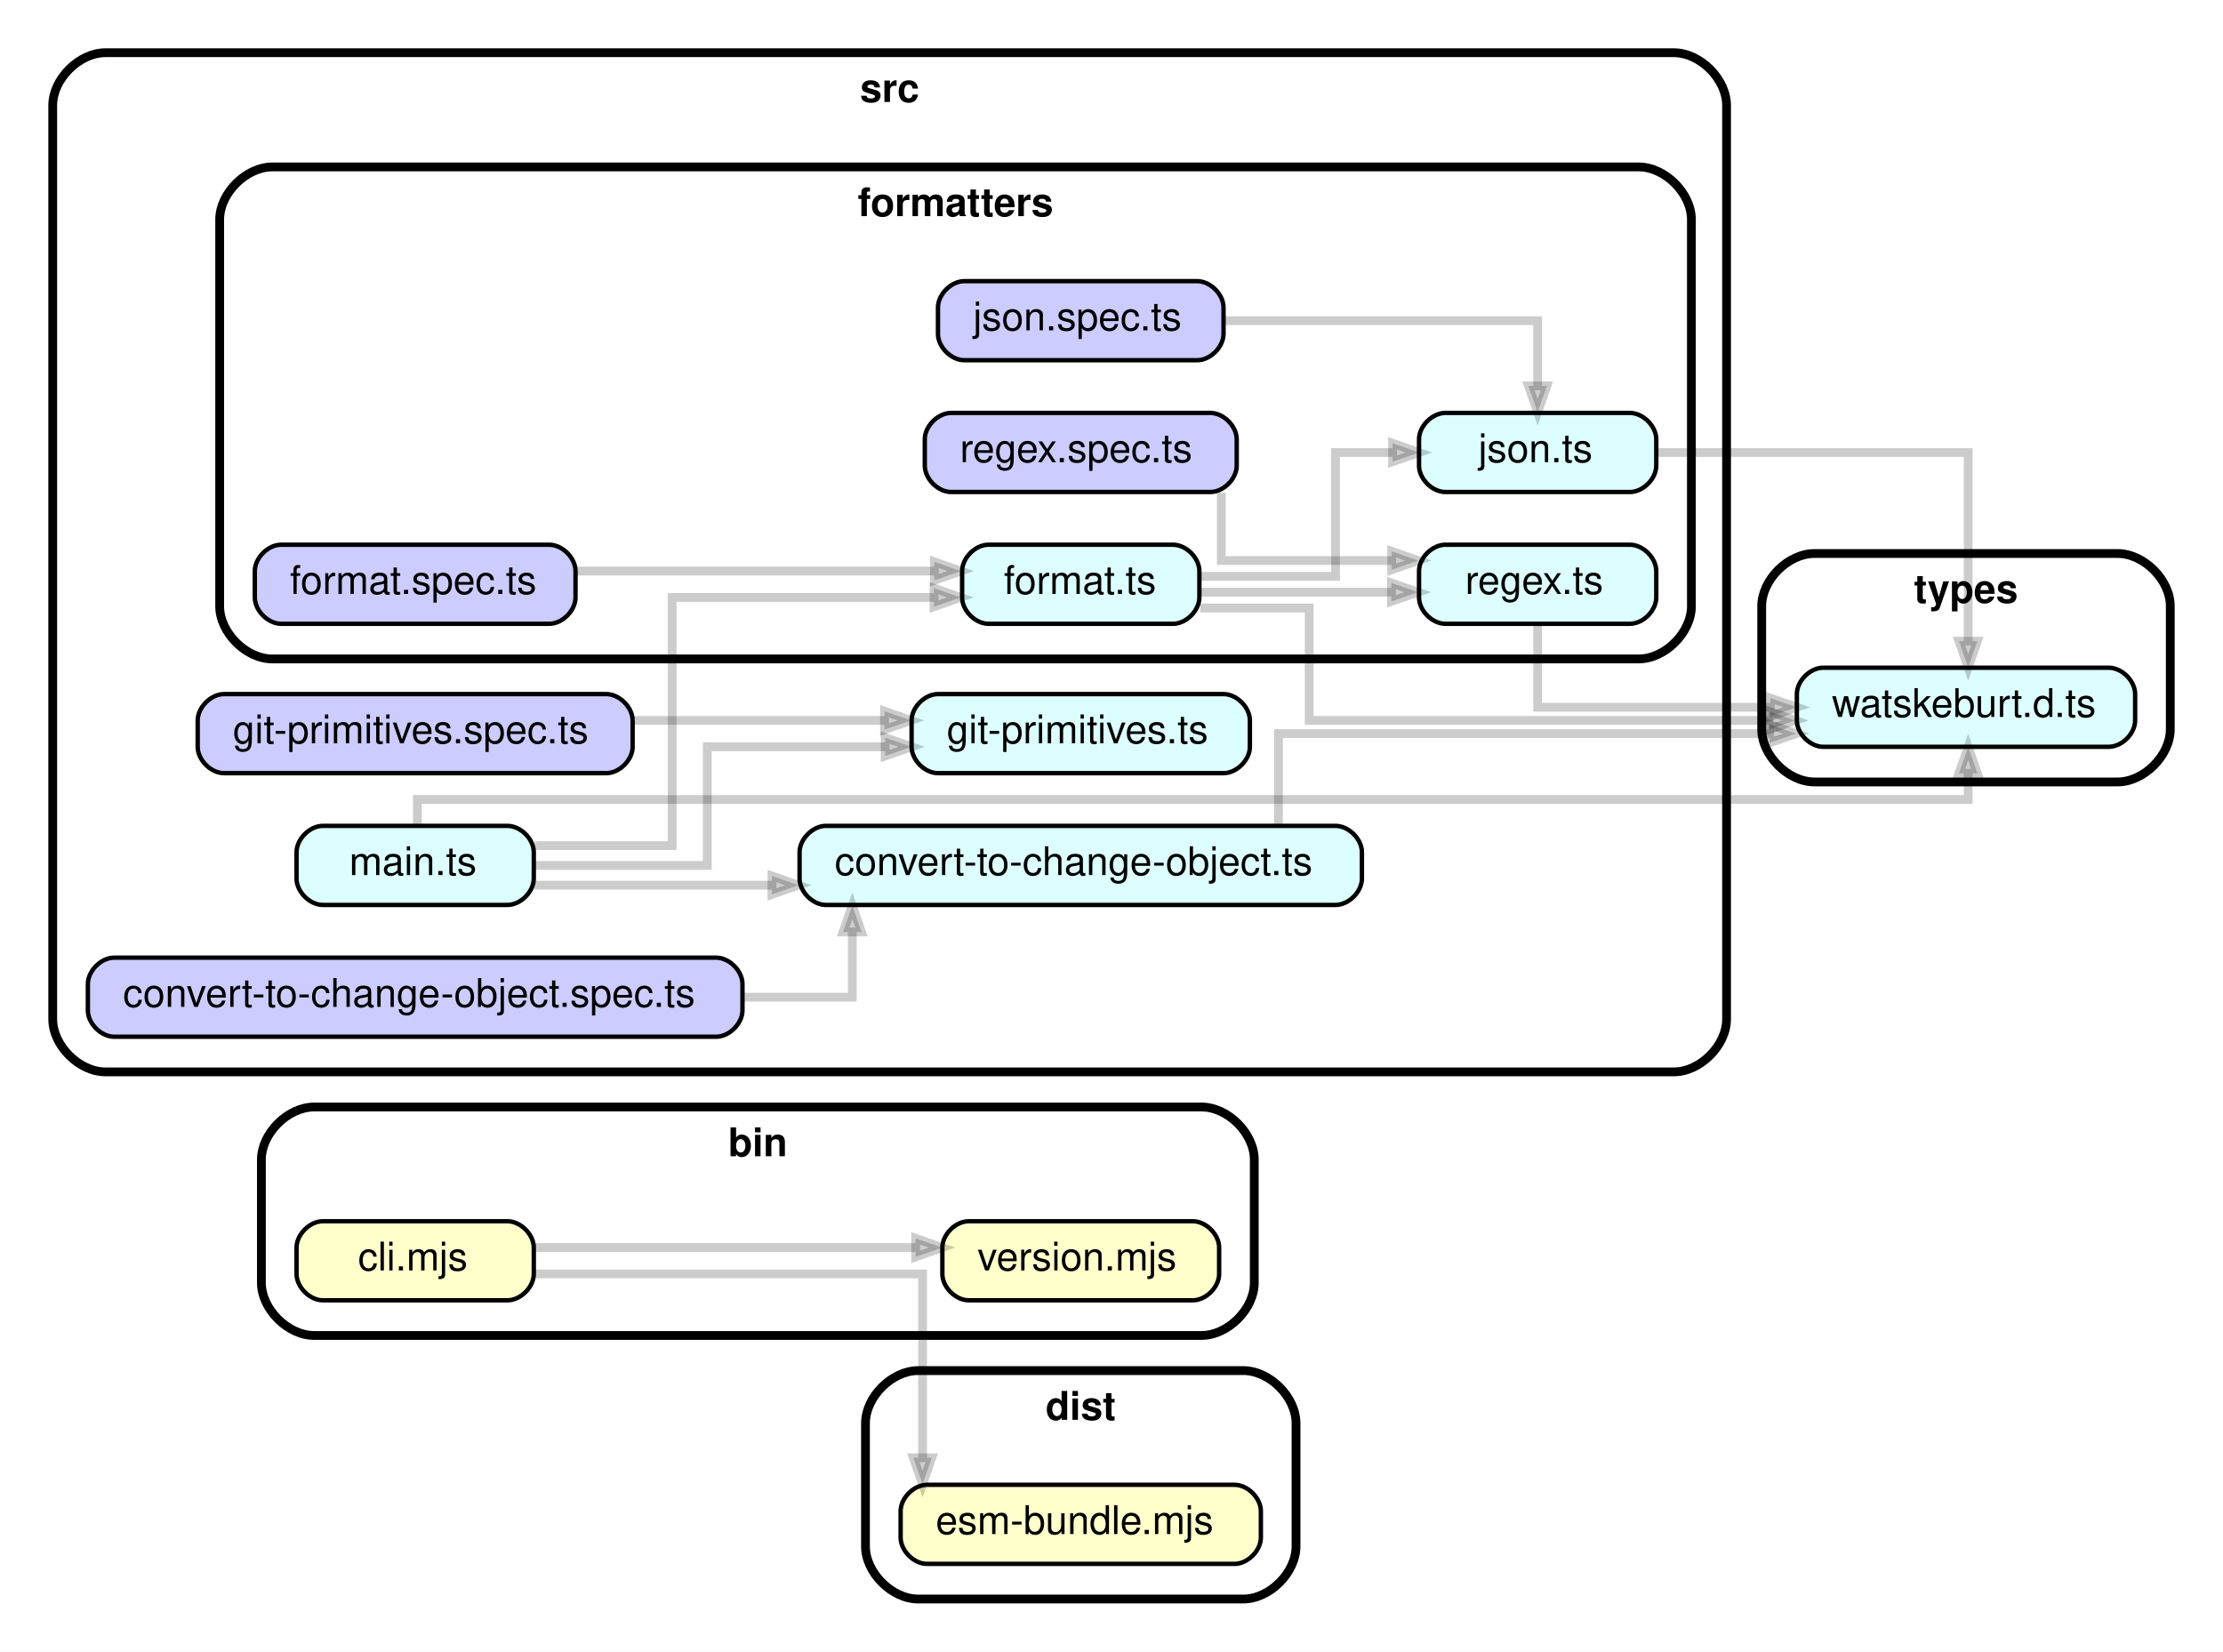
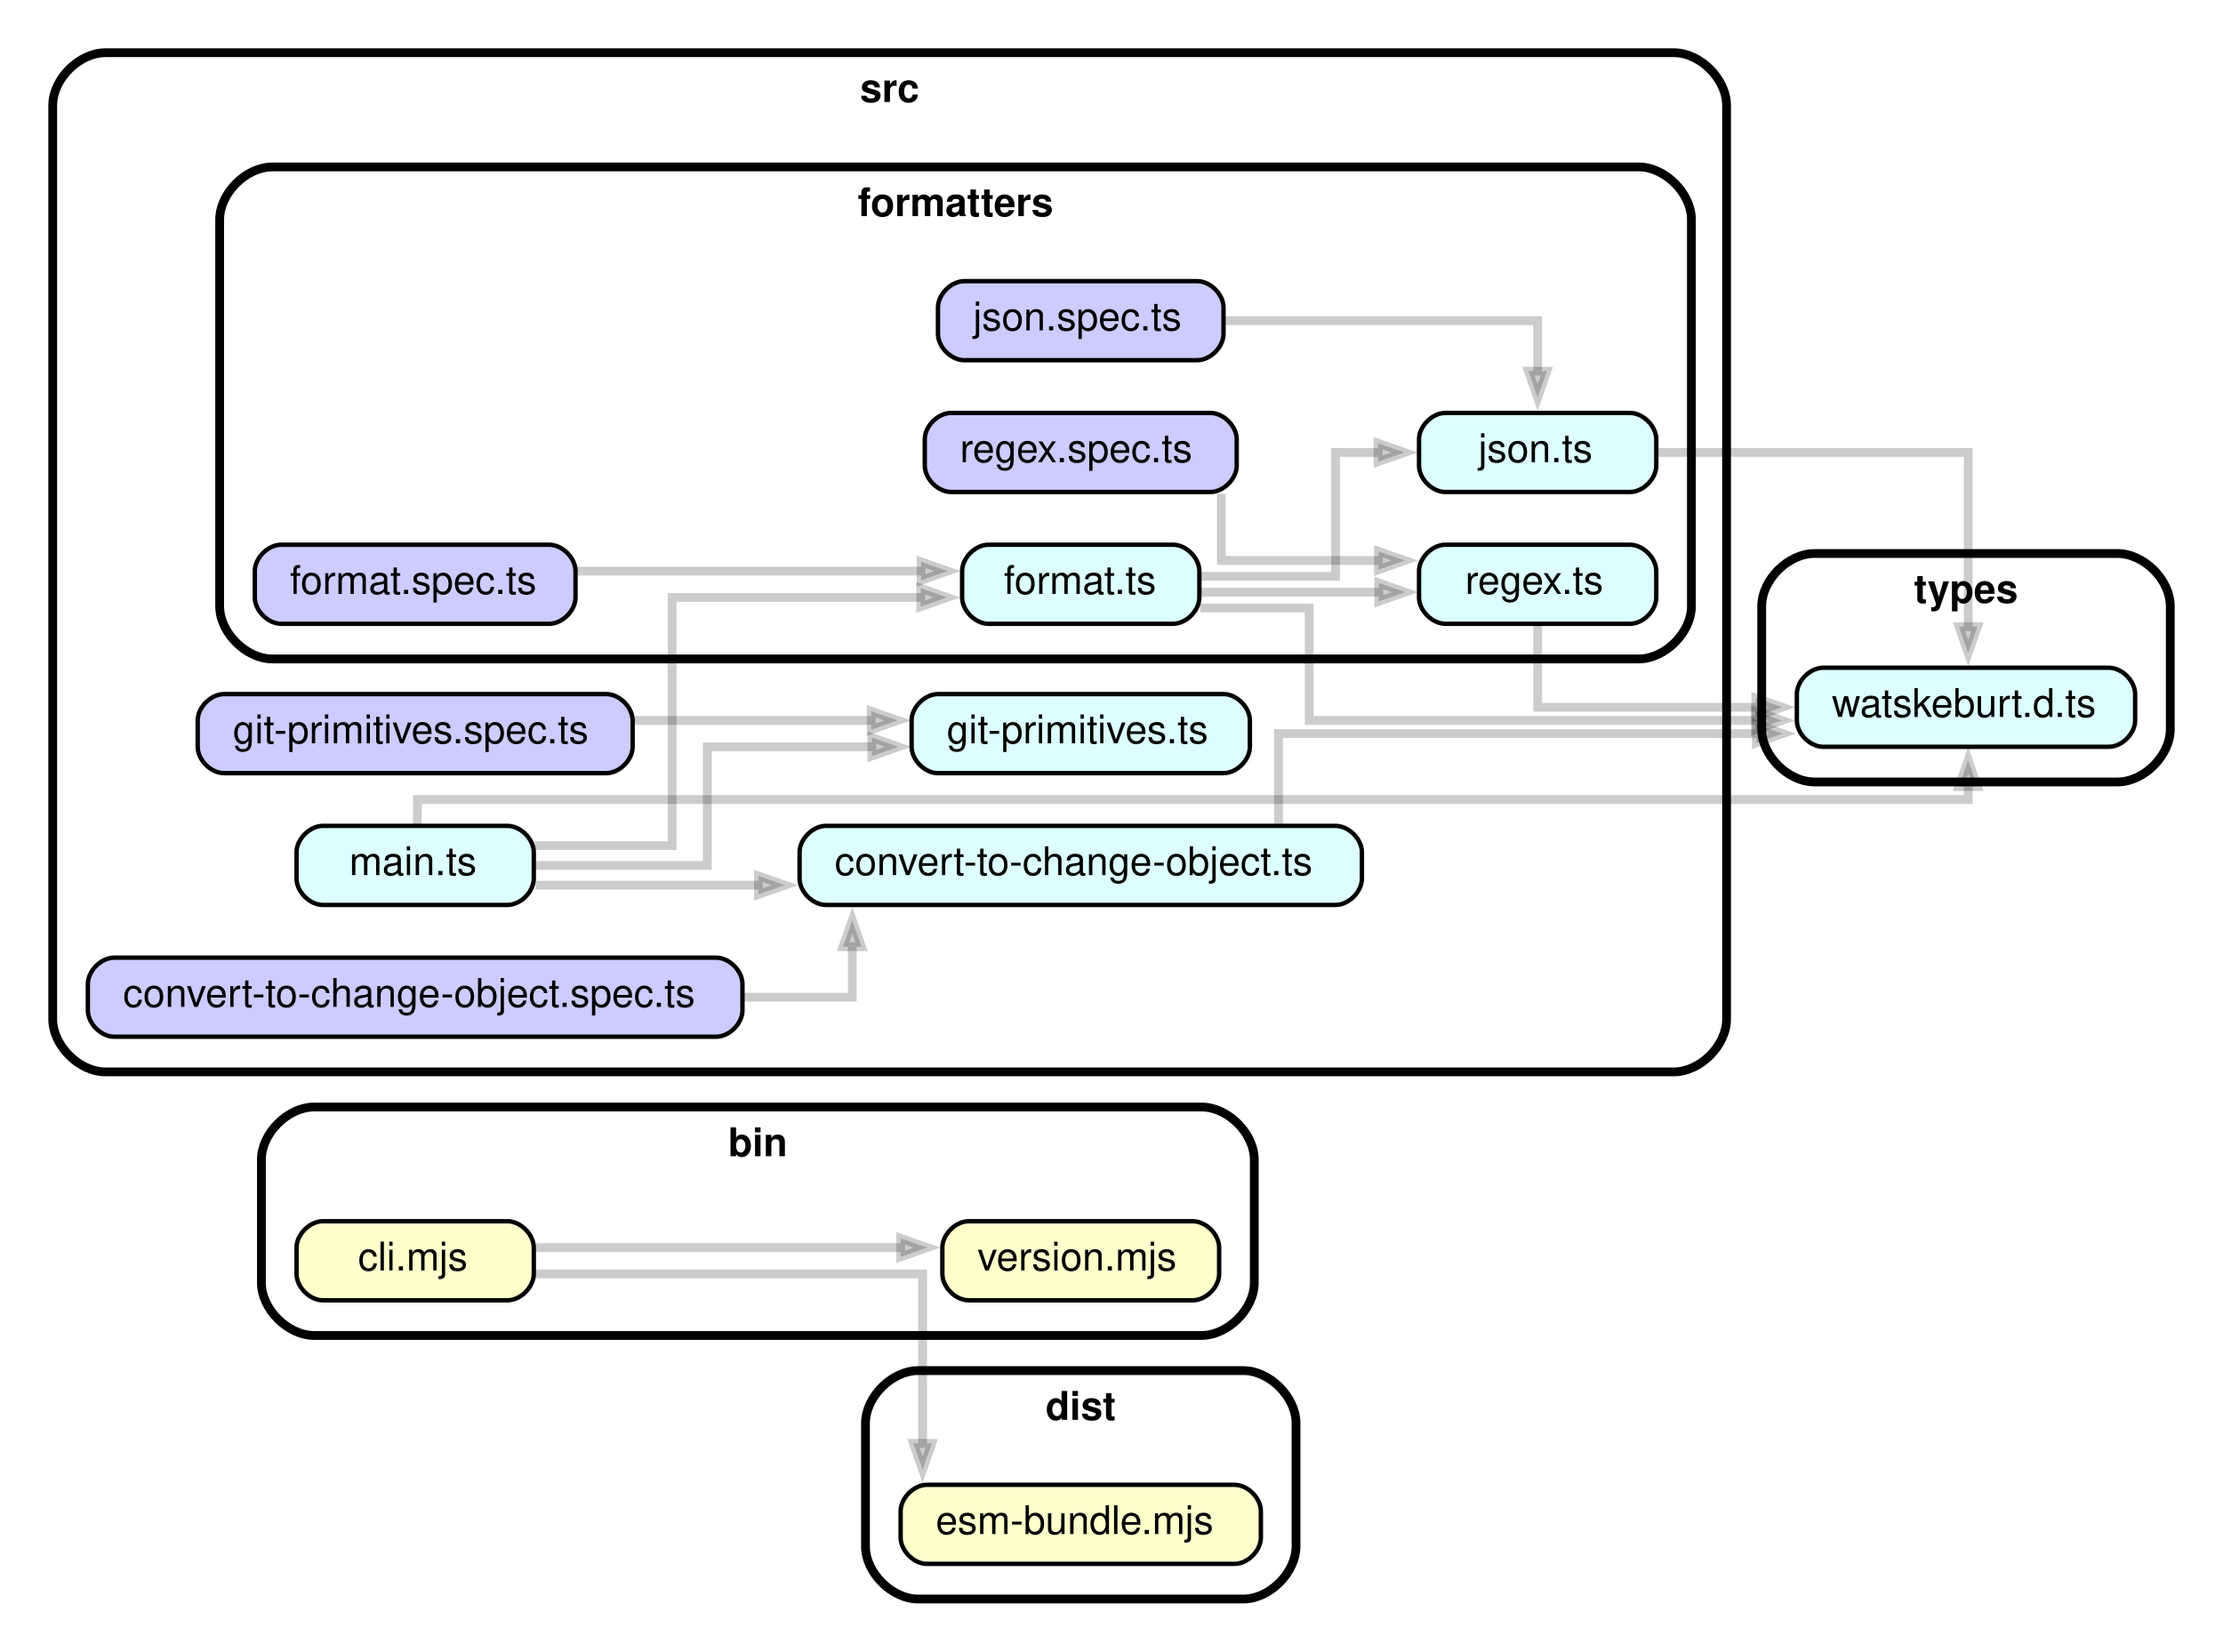
<svg xmlns="http://www.w3.org/2000/svg" xmlns:xlink="http://www.w3.org/1999/xlink" width="506pt" height="376pt" viewBox="0.00 0.00 506.00 376.00">
  <g id="graph0" class="graph" transform="scale(1 1) rotate(0) translate(4 372)">
    <polygon fill="white" stroke="none" points="-4,4 -4,-372 502,-372 502,4 -4,4" />
    <g id="clust1" class="cluster">
      <path fill="#ffffff" stroke="black" stroke-width="2" d="M67.5,-68C67.5,-68 269.5,-68 269.5,-68 275.5,-68 281.5,-74 281.5,-80 281.5,-80 281.5,-108 281.5,-108 281.5,-114 275.5,-120 269.5,-120 269.5,-120 67.5,-120 67.5,-120 61.5,-120 55.5,-114 55.5,-108 55.5,-108 55.5,-80 55.5,-80 55.5,-74 61.5,-68 67.5,-68" />
      <text text-anchor="middle" x="168.5" y="-108.8" font-family="Helvetica,sans-Serif" font-weight="bold" font-size="9.00">bin</text>
    </g>
    <g id="clust2" class="cluster">
      <path fill="#ffffff" stroke="black" stroke-width="2" d="M205,-8C205,-8 279,-8 279,-8 285,-8 291,-14 291,-20 291,-20 291,-48 291,-48 291,-54 285,-60 279,-60 279,-60 205,-60 205,-60 199,-60 193,-54 193,-48 193,-48 193,-20 193,-20 193,-14 199,-8 205,-8" />
      <text text-anchor="middle" x="242" y="-48.8" font-family="Helvetica,sans-Serif" font-weight="bold" font-size="9.00">dist</text>
    </g>
    <g id="clust3" class="cluster">
      <path fill="#ffffff" stroke="black" stroke-width="2" d="M20,-128C20,-128 377,-128 377,-128 383,-128 389,-134 389,-140 389,-140 389,-348 389,-348 389,-354 383,-360 377,-360 377,-360 20,-360 20,-360 14,-360 8,-354 8,-348 8,-348 8,-140 8,-140 8,-134 14,-128 20,-128" />
      <text text-anchor="middle" x="198.5" y="-348.8" font-family="Helvetica,sans-Serif" font-weight="bold" font-size="9.00">src</text>
    </g>
    <g id="clust4" class="cluster">
      <path fill="#ffffff" stroke="black" stroke-width="2" d="M58,-222C58,-222 369,-222 369,-222 375,-222 381,-228 381,-234 381,-234 381,-322 381,-322 381,-328 375,-334 369,-334 369,-334 58,-334 58,-334 52,-334 46,-328 46,-322 46,-322 46,-234 46,-234 46,-228 52,-222 58,-222" />
      <text text-anchor="middle" x="213.5" y="-322.8" font-family="Helvetica,sans-Serif" font-weight="bold" font-size="9.00">formatters</text>
    </g>
    <g id="clust5" class="cluster">
      <path fill="#ffffff" stroke="black" stroke-width="2" d="M409,-194C409,-194 478,-194 478,-194 484,-194 490,-200 490,-206 490,-206 490,-234 490,-234 490,-240 484,-246 478,-246 478,-246 409,-246 409,-246 403,-246 397,-240 397,-234 397,-234 397,-206 397,-206 397,-200 403,-194 409,-194" />
      <text text-anchor="middle" x="443.5" y="-234.8" font-family="Helvetica,sans-Serif" font-weight="bold" font-size="9.00">types</text>
    </g>
    <g id="node1" class="node">
      <g id="a_node1">
        <a xlink:href="vscode://file/${process.cwd()}/bin/cli.mjs" xlink:title="cli.mjs">
          <path fill="#ffffcc" stroke="black" d="M111.5,-94C111.5,-94 69.5,-94 69.5,-94 66.5,-94 63.5,-91 63.5,-88 63.5,-88 63.5,-82 63.5,-82 63.5,-79 66.5,-76 69.5,-76 69.5,-76 111.5,-76 111.5,-76 114.5,-76 117.5,-79 117.5,-82 117.5,-82 117.5,-88 117.5,-88 117.5,-91 114.5,-94 111.5,-94" />
          <text text-anchor="start" x="77.5" y="-82.8" font-family="Helvetica,sans-Serif" font-size="9.00">cli.mjs</text>
        </a>
      </g>
    </g>
    <g id="node2" class="node">
      <g id="a_node2">
        <a xlink:href="vscode://file/${process.cwd()}/dist/esm-bundle.mjs" xlink:title="esm-bundle.mjs">
          <path fill="#ffffcc" stroke="black" d="M277,-34C277,-34 207,-34 207,-34 204,-34 201,-31 201,-28 201,-28 201,-22 201,-22 201,-19 204,-16 207,-16 207,-16 277,-16 277,-16 280,-16 283,-19 283,-22 283,-22 283,-28 283,-28 283,-31 280,-34 277,-34" />
          <text text-anchor="start" x="209" y="-22.8" font-family="Helvetica,sans-Serif" font-size="9.00">esm-bundle.mjs</text>
        </a>
      </g>
    </g>
    <g id="edge1" class="edge">
-       <path fill="none" stroke="#000000" stroke-width="2" stroke-opacity="0.2" d="M117.58,-82C151.72,-82 206,-82 206,-82 206,-82 206,-40.16 206,-40.16" />
-       <polygon fill="#000000" fill-opacity="0.2" stroke="#000000" stroke-width="2" stroke-opacity="0.2" points="208.1,-40.16 206,-34.16 203.9,-40.16 208.1,-40.16" />
+       <path fill="none" stroke="#000000" stroke-width="2" stroke-opacity="0.2" d="M117.87,-82C152.03,-82 206,-82 206,-82 206,-82 206,-43.44 206,-43.44" />
+       <polygon fill="#000000" fill-opacity="0.2" stroke="#000000" stroke-width="2" stroke-opacity="0.2" points="208.1,-43.44 206,-37.44 203.9,-43.44 208.1,-43.44" />
    </g>
    <g id="node3" class="node">
      <g id="a_node3">
        <a xlink:href="vscode://file/${process.cwd()}/bin/version.mjs" xlink:title="version.mjs">
          <path fill="#ffffcc" stroke="black" d="M267.5,-94C267.5,-94 216.5,-94 216.5,-94 213.5,-94 210.5,-91 210.5,-88 210.5,-88 210.5,-82 210.5,-82 210.5,-79 213.5,-76 216.5,-76 216.5,-76 267.5,-76 267.5,-76 270.5,-76 273.5,-79 273.5,-82 273.5,-82 273.5,-88 273.5,-88 273.5,-91 270.5,-94 267.5,-94" />
          <text text-anchor="start" x="218.5" y="-82.8" font-family="Helvetica,sans-Serif" font-size="9.00">version.mjs</text>
        </a>
      </g>
    </g>
    <g id="edge2" class="edge">
-       <path fill="none" stroke="#000000" stroke-width="2" stroke-opacity="0.2" d="M117.59,-88C117.59,-88 204.43,-88 204.43,-88" />
-       <polygon fill="#000000" fill-opacity="0.2" stroke="#000000" stroke-width="2" stroke-opacity="0.2" points="204.43,-90.1 210.43,-88 204.43,-85.9 204.43,-90.1" />
+       <path fill="none" stroke="#000000" stroke-width="2" stroke-opacity="0.2" d="M117.94,-88C117.94,-88 201.02,-88 201.02,-88" />
+       <polygon fill="#000000" fill-opacity="0.2" stroke="#000000" stroke-width="2" stroke-opacity="0.2" points="201.02,-90.1 207.02,-88 201.02,-85.9 201.02,-90.1" />
    </g>
    <g id="node4" class="node">
      <g id="a_node4">
        <a xlink:href="vscode://file/${process.cwd()}/src/convert-to-change-object.spec.ts" xlink:title="convert-to-change-object.spec.ts">
          <path fill="#ccccff" stroke="black" d="M159,-154C159,-154 22,-154 22,-154 19,-154 16,-151 16,-148 16,-148 16,-142 16,-142 16,-139 19,-136 22,-136 22,-136 159,-136 159,-136 162,-136 165,-139 165,-142 165,-142 165,-148 165,-148 165,-151 162,-154 159,-154" />
          <text text-anchor="start" x="24" y="-142.8" font-family="Helvetica,sans-Serif" font-size="9.00">convert-to-change-object.spec.ts</text>
        </a>
      </g>
    </g>
    <g id="node5" class="node">
      <g id="a_node5">
        <a xlink:href="vscode://file/${process.cwd()}/src/convert-to-change-object.ts" xlink:title="convert-to-change-object.ts">
          <path fill="#ddfeff" stroke="black" d="M300,-184C300,-184 184,-184 184,-184 181,-184 178,-181 178,-178 178,-178 178,-172 178,-172 178,-169 181,-166 184,-166 184,-166 300,-166 300,-166 303,-166 306,-169 306,-172 306,-172 306,-178 306,-178 306,-181 303,-184 300,-184" />
          <text text-anchor="start" x="186" y="-172.8" font-family="Helvetica,sans-Serif" font-size="9.00">convert-to-change-object.ts</text>
        </a>
      </g>
    </g>
    <g id="edge3" class="edge">
-       <path fill="none" stroke="#000000" stroke-width="2" stroke-opacity="0.2" d="M165.15,-145C179.41,-145 190,-145 190,-145 190,-145 190,-159.84 190,-159.84" />
-       <polygon fill="#000000" fill-opacity="0.2" stroke="#000000" stroke-width="2" stroke-opacity="0.2" points="187.9,-159.84 190,-165.84 192.1,-159.84 187.9,-159.84" />
+       <path fill="none" stroke="#000000" stroke-width="2" stroke-opacity="0.2" d="M165.4,-145C179.54,-145 190,-145 190,-145 190,-145 190,-156.48 190,-156.48" />
+       <polygon fill="#000000" fill-opacity="0.2" stroke="#000000" stroke-width="2" stroke-opacity="0.2" points="187.9,-156.48 190,-162.48 192.1,-156.48 187.9,-156.48" />
    </g>
    <g id="node6" class="node">
      <g id="a_node6">
        <a xlink:href="vscode://file/${process.cwd()}/types/watskeburt.d.ts" xlink:title="watskeburt.d.ts">
          <path fill="#ddfeff" stroke="black" d="M476,-220C476,-220 411,-220 411,-220 408,-220 405,-217 405,-214 405,-214 405,-208 405,-208 405,-205 408,-202 411,-202 411,-202 476,-202 476,-202 479,-202 482,-205 482,-208 482,-208 482,-214 482,-214 482,-217 479,-220 476,-220" />
          <text text-anchor="start" x="413" y="-208.8" font-family="Helvetica,sans-Serif" font-size="9.00">watskeburt.d.ts</text>
        </a>
      </g>
    </g>
    <g id="edge4" class="edge">
-       <path fill="none" stroke="#000000" stroke-width="2" stroke-opacity="0.2" d="M287,-184.16C287,-192.99 287,-205 287,-205 287,-205 398.81,-205 398.81,-205" />
-       <polygon fill="#000000" fill-opacity="0.2" stroke="#000000" stroke-width="2" stroke-opacity="0.2" points="398.81,-207.1 404.81,-205 398.81,-202.9 398.81,-207.1" />
+       <path fill="none" stroke="#000000" stroke-width="2" stroke-opacity="0.2" d="M287,-184.49C287,-193.28 287,-205 287,-205 287,-205 395.79,-205 395.79,-205" />
+       <polygon fill="#000000" fill-opacity="0.2" stroke="#000000" stroke-width="2" stroke-opacity="0.2" points="395.79,-207.1 401.79,-205 395.79,-202.9 395.79,-207.1" />
    </g>
    <g id="node7" class="node">
      <g id="a_node7">
        <a xlink:href="vscode://file/${process.cwd()}/src/formatters/format.spec.ts" xlink:title="format.spec.ts">
          <path fill="#ccccff" stroke="black" d="M121,-248C121,-248 60,-248 60,-248 57,-248 54,-245 54,-242 54,-242 54,-236 54,-236 54,-233 57,-230 60,-230 60,-230 121,-230 121,-230 124,-230 127,-233 127,-236 127,-236 127,-242 127,-242 127,-245 124,-248 121,-248" />
          <text text-anchor="start" x="62" y="-236.8" font-family="Helvetica,sans-Serif" font-size="9.00">format.spec.ts</text>
        </a>
      </g>
    </g>
    <g id="node8" class="node">
      <g id="a_node8">
        <a xlink:href="vscode://file/${process.cwd()}/src/formatters/format.ts" xlink:title="format.ts">
          <path fill="#ddfeff" stroke="black" d="M263,-248C263,-248 221,-248 221,-248 218,-248 215,-245 215,-242 215,-242 215,-236 215,-236 215,-233 218,-230 221,-230 221,-230 263,-230 263,-230 266,-230 269,-233 269,-236 269,-236 269,-242 269,-242 269,-245 266,-248 263,-248" />
          <text text-anchor="start" x="224.5" y="-236.8" font-family="Helvetica,sans-Serif" font-size="9.00">format.ts</text>
        </a>
      </g>
    </g>
    <g id="edge5" class="edge">
-       <path fill="none" stroke="#000000" stroke-width="2" stroke-opacity="0.2" d="M127.17,-242C127.17,-242 208.69,-242 208.69,-242" />
-       <polygon fill="#000000" fill-opacity="0.2" stroke="#000000" stroke-width="2" stroke-opacity="0.2" points="208.69,-244.1 214.69,-242 208.69,-239.9 208.69,-244.1" />
+       <path fill="none" stroke="#000000" stroke-width="2" stroke-opacity="0.2" d="M127.17,-242C127.17,-242 205.66,-242 205.66,-242" />
+       <polygon fill="#000000" fill-opacity="0.2" stroke="#000000" stroke-width="2" stroke-opacity="0.2" points="205.66,-244.1 211.66,-242 205.66,-239.9 205.66,-244.1" />
    </g>
    <g id="edge6" class="edge">
-       <path fill="none" stroke="#000000" stroke-width="2" stroke-opacity="0.2" d="M269.22,-233.6C281.8,-233.6 294,-233.6 294,-233.6 294,-233.6 294,-208 294,-208 294,-208 398.61,-208 398.61,-208" />
-       <polygon fill="#000000" fill-opacity="0.2" stroke="#000000" stroke-width="2" stroke-opacity="0.2" points="398.61,-210.1 404.61,-208 398.61,-205.9 398.61,-210.1" />
+       <path fill="none" stroke="#000000" stroke-width="2" stroke-opacity="0.2" d="M269.22,-233.6C281.8,-233.6 294,-233.6 294,-233.6 294,-233.6 294,-208 294,-208 294,-208 395.58,-208 395.58,-208" />
+       <polygon fill="#000000" fill-opacity="0.2" stroke="#000000" stroke-width="2" stroke-opacity="0.2" points="395.58,-210.1 401.58,-208 395.58,-205.9 395.58,-210.1" />
    </g>
    <g id="node9" class="node">
      <g id="a_node9">
        <a xlink:href="vscode://file/${process.cwd()}/src/formatters/json.ts" xlink:title="json.ts">
          <path fill="#ddfeff" stroke="black" d="M367,-278C367,-278 325,-278 325,-278 322,-278 319,-275 319,-272 319,-272 319,-266 319,-266 319,-263 322,-260 325,-260 325,-260 367,-260 367,-260 370,-260 373,-263 373,-266 373,-266 373,-272 373,-272 373,-275 370,-278 367,-278" />
          <text text-anchor="start" x="332.5" y="-266.8" font-family="Helvetica,sans-Serif" font-size="9.00">json.ts</text>
        </a>
      </g>
    </g>
    <g id="edge7" class="edge">
-       <path fill="none" stroke="#000000" stroke-width="2" stroke-opacity="0.2" d="M269.3,-240.8C284.35,-240.8 300,-240.8 300,-240.8 300,-240.8 300,-269 300,-269 300,-269 312.98,-269 312.98,-269" />
-       <polygon fill="#000000" fill-opacity="0.2" stroke="#000000" stroke-width="2" stroke-opacity="0.2" points="312.98,-271.1 318.98,-269 312.98,-266.9 312.98,-271.1" />
+       <path fill="none" stroke="#000000" stroke-width="2" stroke-opacity="0.2" d="M269.3,-240.8C284.35,-240.8 300,-240.8 300,-240.8 300,-240.8 300,-269 300,-269 300,-269 309.68,-269 309.68,-269" />
+       <polygon fill="#000000" fill-opacity="0.2" stroke="#000000" stroke-width="2" stroke-opacity="0.2" points="309.68,-271.1 315.68,-269 309.68,-266.9 309.68,-271.1" />
    </g>
    <g id="node10" class="node">
      <g id="a_node10">
        <a xlink:href="vscode://file/${process.cwd()}/src/formatters/regex.ts" xlink:title="regex.ts">
          <path fill="#ddfeff" stroke="black" d="M367,-248C367,-248 325,-248 325,-248 322,-248 319,-245 319,-242 319,-242 319,-236 319,-236 319,-233 322,-230 325,-230 325,-230 367,-230 367,-230 370,-230 373,-233 373,-236 373,-236 373,-242 373,-242 373,-245 370,-248 367,-248" />
          <text text-anchor="start" x="329.5" y="-236.8" font-family="Helvetica,sans-Serif" font-size="9.00">regex.ts</text>
        </a>
      </g>
    </g>
    <g id="edge8" class="edge">
-       <path fill="none" stroke="#000000" stroke-width="2" stroke-opacity="0.2" d="M269.05,-237.2C269.05,-237.2 312.72,-237.2 312.72,-237.2" />
-       <polygon fill="#000000" fill-opacity="0.2" stroke="#000000" stroke-width="2" stroke-opacity="0.2" points="312.72,-239.3 318.72,-237.2 312.72,-235.1 312.72,-239.3" />
+       <path fill="none" stroke="#000000" stroke-width="2" stroke-opacity="0.2" d="M269.32,-237.2C269.32,-237.2 309.83,-237.2 309.83,-237.2" />
+       <polygon fill="#000000" fill-opacity="0.2" stroke="#000000" stroke-width="2" stroke-opacity="0.2" points="309.83,-239.3 315.83,-237.2 309.83,-235.1 309.83,-239.3" />
    </g>
    <g id="edge10" class="edge">
-       <path fill="none" stroke="#000000" stroke-width="2" stroke-opacity="0.2" d="M373.04,-269C402.05,-269 444,-269 444,-269 444,-269 444,-226.06 444,-226.06" />
-       <polygon fill="#000000" fill-opacity="0.2" stroke="#000000" stroke-width="2" stroke-opacity="0.2" points="446.1,-226.06 444,-220.06 441.9,-226.06 446.1,-226.06" />
+       <path fill="none" stroke="#000000" stroke-width="2" stroke-opacity="0.2" d="M373.3,-269C402.3,-269 444,-269 444,-269 444,-269 444,-229.35 444,-229.35" />
+       <polygon fill="#000000" fill-opacity="0.2" stroke="#000000" stroke-width="2" stroke-opacity="0.2" points="446.1,-229.35 444,-223.35 441.9,-229.35 446.1,-229.35" />
    </g>
    <g id="edge12" class="edge">
-       <path fill="none" stroke="#000000" stroke-width="2" stroke-opacity="0.2" d="M346,-229.83C346,-221.67 346,-211 346,-211 346,-211 398.97,-211 398.97,-211" />
-       <polygon fill="#000000" fill-opacity="0.2" stroke="#000000" stroke-width="2" stroke-opacity="0.2" points="398.97,-213.1 404.97,-211 398.97,-208.9 398.97,-213.1" />
+       <path fill="none" stroke="#000000" stroke-width="2" stroke-opacity="0.2" d="M346,-229.52C346,-221.4 346,-211 346,-211 346,-211 395.66,-211 395.66,-211" />
+       <polygon fill="#000000" fill-opacity="0.2" stroke="#000000" stroke-width="2" stroke-opacity="0.2" points="395.66,-213.1 401.66,-211 395.66,-208.9 395.66,-213.1" />
    </g>
    <g id="node11" class="node">
      <g id="a_node11">
        <a xlink:href="vscode://file/${process.cwd()}/src/formatters/json.spec.ts" xlink:title="json.spec.ts">
          <path fill="#ccccff" stroke="black" d="M268.5,-308C268.5,-308 215.5,-308 215.5,-308 212.5,-308 209.5,-305 209.5,-302 209.5,-302 209.5,-296 209.5,-296 209.5,-293 212.5,-290 215.5,-290 215.5,-290 268.5,-290 268.5,-290 271.5,-290 274.5,-293 274.5,-296 274.5,-296 274.5,-302 274.5,-302 274.5,-305 271.5,-308 268.5,-308" />
          <text text-anchor="start" x="217.5" y="-296.8" font-family="Helvetica,sans-Serif" font-size="9.00">json.spec.ts</text>
        </a>
      </g>
    </g>
    <g id="edge9" class="edge">
-       <path fill="none" stroke="#000000" stroke-width="2" stroke-opacity="0.2" d="M274.62,-299C305.12,-299 346,-299 346,-299 346,-299 346,-284.16 346,-284.16" />
-       <polygon fill="#000000" fill-opacity="0.2" stroke="#000000" stroke-width="2" stroke-opacity="0.2" points="348.1,-284.16 346,-278.16 343.9,-284.16 348.1,-284.16" />
+       <path fill="none" stroke="#000000" stroke-width="2" stroke-opacity="0.2" d="M274.91,-299C305.38,-299 346,-299 346,-299 346,-299 346,-287.52 346,-287.52" />
+       <polygon fill="#000000" fill-opacity="0.2" stroke="#000000" stroke-width="2" stroke-opacity="0.2" points="348.1,-287.52 346,-281.52 343.9,-287.52 348.1,-287.52" />
    </g>
    <g id="node12" class="node">
      <g id="a_node12">
        <a xlink:href="vscode://file/${process.cwd()}/src/formatters/regex.spec.ts" xlink:title="regex.spec.ts">
          <path fill="#ccccff" stroke="black" d="M271.5,-278C271.5,-278 212.5,-278 212.5,-278 209.5,-278 206.5,-275 206.5,-272 206.5,-272 206.5,-266 206.5,-266 206.5,-263 209.5,-260 212.5,-260 212.5,-260 271.5,-260 271.5,-260 274.5,-260 277.5,-263 277.5,-266 277.5,-266 277.5,-272 277.5,-272 277.5,-275 274.5,-278 271.5,-278" />
          <text text-anchor="start" x="214.5" y="-266.8" font-family="Helvetica,sans-Serif" font-size="9.00">regex.spec.ts</text>
        </a>
      </g>
    </g>
    <g id="edge11" class="edge">
-       <path fill="none" stroke="#000000" stroke-width="2" stroke-opacity="0.2" d="M274,-259.84C274,-252.85 274,-244.4 274,-244.4 274,-244.4 312.78,-244.4 312.78,-244.4" />
-       <polygon fill="#000000" fill-opacity="0.2" stroke="#000000" stroke-width="2" stroke-opacity="0.2" points="312.78,-246.5 318.78,-244.4 312.78,-242.3 312.78,-246.5" />
+       <path fill="none" stroke="#000000" stroke-width="2" stroke-opacity="0.2" d="M274,-259.56C274,-252.62 274,-244.4 274,-244.4 274,-244.4 309.75,-244.4 309.75,-244.4" />
+       <polygon fill="#000000" fill-opacity="0.2" stroke="#000000" stroke-width="2" stroke-opacity="0.2" points="309.75,-246.5 315.75,-244.4 309.75,-242.3 309.75,-246.5" />
    </g>
    <g id="node13" class="node">
      <g id="a_node13">
        <a xlink:href="vscode://file/${process.cwd()}/src/git-primitives.spec.ts" xlink:title="git-primitives.spec.ts">
          <path fill="#ccccff" stroke="black" d="M134,-214C134,-214 47,-214 47,-214 44,-214 41,-211 41,-208 41,-208 41,-202 41,-202 41,-199 44,-196 47,-196 47,-196 134,-196 134,-196 137,-196 140,-199 140,-202 140,-202 140,-208 140,-208 140,-211 137,-214 134,-214" />
          <text text-anchor="start" x="49" y="-202.8" font-family="Helvetica,sans-Serif" font-size="9.00">git-primitives.spec.ts</text>
        </a>
      </g>
    </g>
    <g id="node14" class="node">
      <g id="a_node14">
        <a xlink:href="vscode://file/${process.cwd()}/src/git-primitives.ts" xlink:title="git-primitives.ts">
          <path fill="#ddfeff" stroke="black" d="M274.5,-214C274.5,-214 209.5,-214 209.5,-214 206.5,-214 203.5,-211 203.5,-208 203.5,-208 203.5,-202 203.5,-202 203.5,-199 206.5,-196 209.5,-196 209.5,-196 274.5,-196 274.5,-196 277.5,-196 280.5,-199 280.5,-202 280.5,-202 280.5,-208 280.5,-208 280.5,-211 277.5,-214 274.5,-214" />
          <text text-anchor="start" x="211.5" y="-202.8" font-family="Helvetica,sans-Serif" font-size="9.00">git-primitives.ts</text>
        </a>
      </g>
    </g>
    <g id="edge13" class="edge">
-       <path fill="none" stroke="#000000" stroke-width="2" stroke-opacity="0.2" d="M140.11,-208C140.11,-208 197.34,-208 197.34,-208" />
-       <polygon fill="#000000" fill-opacity="0.2" stroke="#000000" stroke-width="2" stroke-opacity="0.2" points="197.34,-210.1 203.34,-208 197.34,-205.9 197.34,-210.1" />
+       <path fill="none" stroke="#000000" stroke-width="2" stroke-opacity="0.2" d="M140.11,-208C140.11,-208 194.31,-208 194.31,-208" />
+       <polygon fill="#000000" fill-opacity="0.2" stroke="#000000" stroke-width="2" stroke-opacity="0.2" points="194.31,-210.1 200.31,-208 194.31,-205.9 194.31,-210.1" />
    </g>
    <g id="node15" class="node">
      <g id="a_node15">
        <a xlink:href="vscode://file/${process.cwd()}/src/main.ts" xlink:title="main.ts">
          <path fill="#ddfeff" stroke="black" d="M111.5,-184C111.5,-184 69.5,-184 69.5,-184 66.5,-184 63.5,-181 63.5,-178 63.5,-178 63.5,-172 63.5,-172 63.5,-169 66.5,-166 69.5,-166 69.5,-166 111.5,-166 111.5,-166 114.5,-166 117.5,-169 117.5,-172 117.5,-172 117.5,-178 117.5,-178 117.5,-181 114.5,-184 111.5,-184" />
          <text text-anchor="start" x="75.5" y="-172.8" font-family="Helvetica,sans-Serif" font-size="9.00">main.ts</text>
        </a>
      </g>
    </g>
    <g id="edge15" class="edge">
-       <path fill="none" stroke="#000000" stroke-width="2" stroke-opacity="0.2" d="M117.59,-170.5C117.59,-170.5 171.71,-170.5 171.71,-170.5" />
-       <polygon fill="#000000" fill-opacity="0.2" stroke="#000000" stroke-width="2" stroke-opacity="0.2" points="171.71,-172.6 177.71,-170.5 171.71,-168.4 171.71,-172.6" />
+       <path fill="none" stroke="#000000" stroke-width="2" stroke-opacity="0.2" d="M117.94,-170.5C117.94,-170.5 168.63,-170.5 168.63,-170.5" />
+       <polygon fill="#000000" fill-opacity="0.2" stroke="#000000" stroke-width="2" stroke-opacity="0.2" points="168.63,-172.6 174.63,-170.5 168.63,-168.4 168.63,-172.6" />
    </g>
    <g id="edge14" class="edge">
-       <path fill="none" stroke="#000000" stroke-width="2" stroke-opacity="0.2" d="M91,-184.24C91,-187.33 91,-190 91,-190 91,-190 444,-190 444,-190 444,-190 444,-195.97 444,-195.97" />
-       <polygon fill="#000000" fill-opacity="0.2" stroke="#000000" stroke-width="2" stroke-opacity="0.2" points="441.9,-195.97 444,-201.97 446.1,-195.97 441.9,-195.97" />
+       <path fill="none" stroke="#000000" stroke-width="2" stroke-opacity="0.2" d="M91,-184.24C91,-187.33 91,-190 91,-190 91,-190 444,-190 444,-190 444,-190 444,-192.95 444,-192.95" />
+       <polygon fill="#000000" fill-opacity="0.2" stroke="#000000" stroke-width="2" stroke-opacity="0.2" points="441.9,-192.95 444,-198.95 446.1,-192.95 441.9,-192.95" />
    </g>
    <g id="edge16" class="edge">
-       <path fill="none" stroke="#000000" stroke-width="2" stroke-opacity="0.2" d="M117.69,-179.5C132.97,-179.5 149,-179.5 149,-179.5 149,-179.5 149,-236 149,-236 149,-236 208.6,-236 208.6,-236" />
-       <polygon fill="#000000" fill-opacity="0.2" stroke="#000000" stroke-width="2" stroke-opacity="0.2" points="208.6,-238.1 214.6,-236 208.6,-233.9 208.6,-238.1" />
+       <path fill="none" stroke="#000000" stroke-width="2" stroke-opacity="0.2" d="M117.69,-179.5C132.97,-179.5 149,-179.5 149,-179.5 149,-179.5 149,-236 149,-236 149,-236 205.57,-236 205.57,-236" />
+       <polygon fill="#000000" fill-opacity="0.2" stroke="#000000" stroke-width="2" stroke-opacity="0.2" points="205.57,-238.1 211.57,-236 205.57,-233.9 205.57,-238.1" />
    </g>
    <g id="edge17" class="edge">
-       <path fill="none" stroke="#000000" stroke-width="2" stroke-opacity="0.2" d="M117.55,-175C135.96,-175 157,-175 157,-175 157,-175 157,-202 157,-202 157,-202 197.48,-202 197.48,-202" />
-       <polygon fill="#000000" fill-opacity="0.2" stroke="#000000" stroke-width="2" stroke-opacity="0.2" points="197.48,-204.1 203.48,-202 197.48,-199.9 197.48,-204.1" />
+       <path fill="none" stroke="#000000" stroke-width="2" stroke-opacity="0.2" d="M117.93,-175C136.25,-175 157,-175 157,-175 157,-175 157,-202 157,-202 157,-202 194.45,-202 194.45,-202" />
+       <polygon fill="#000000" fill-opacity="0.2" stroke="#000000" stroke-width="2" stroke-opacity="0.2" points="194.45,-204.1 200.45,-202 194.45,-199.9 194.45,-204.1" />
    </g>
  </g>
</svg>
